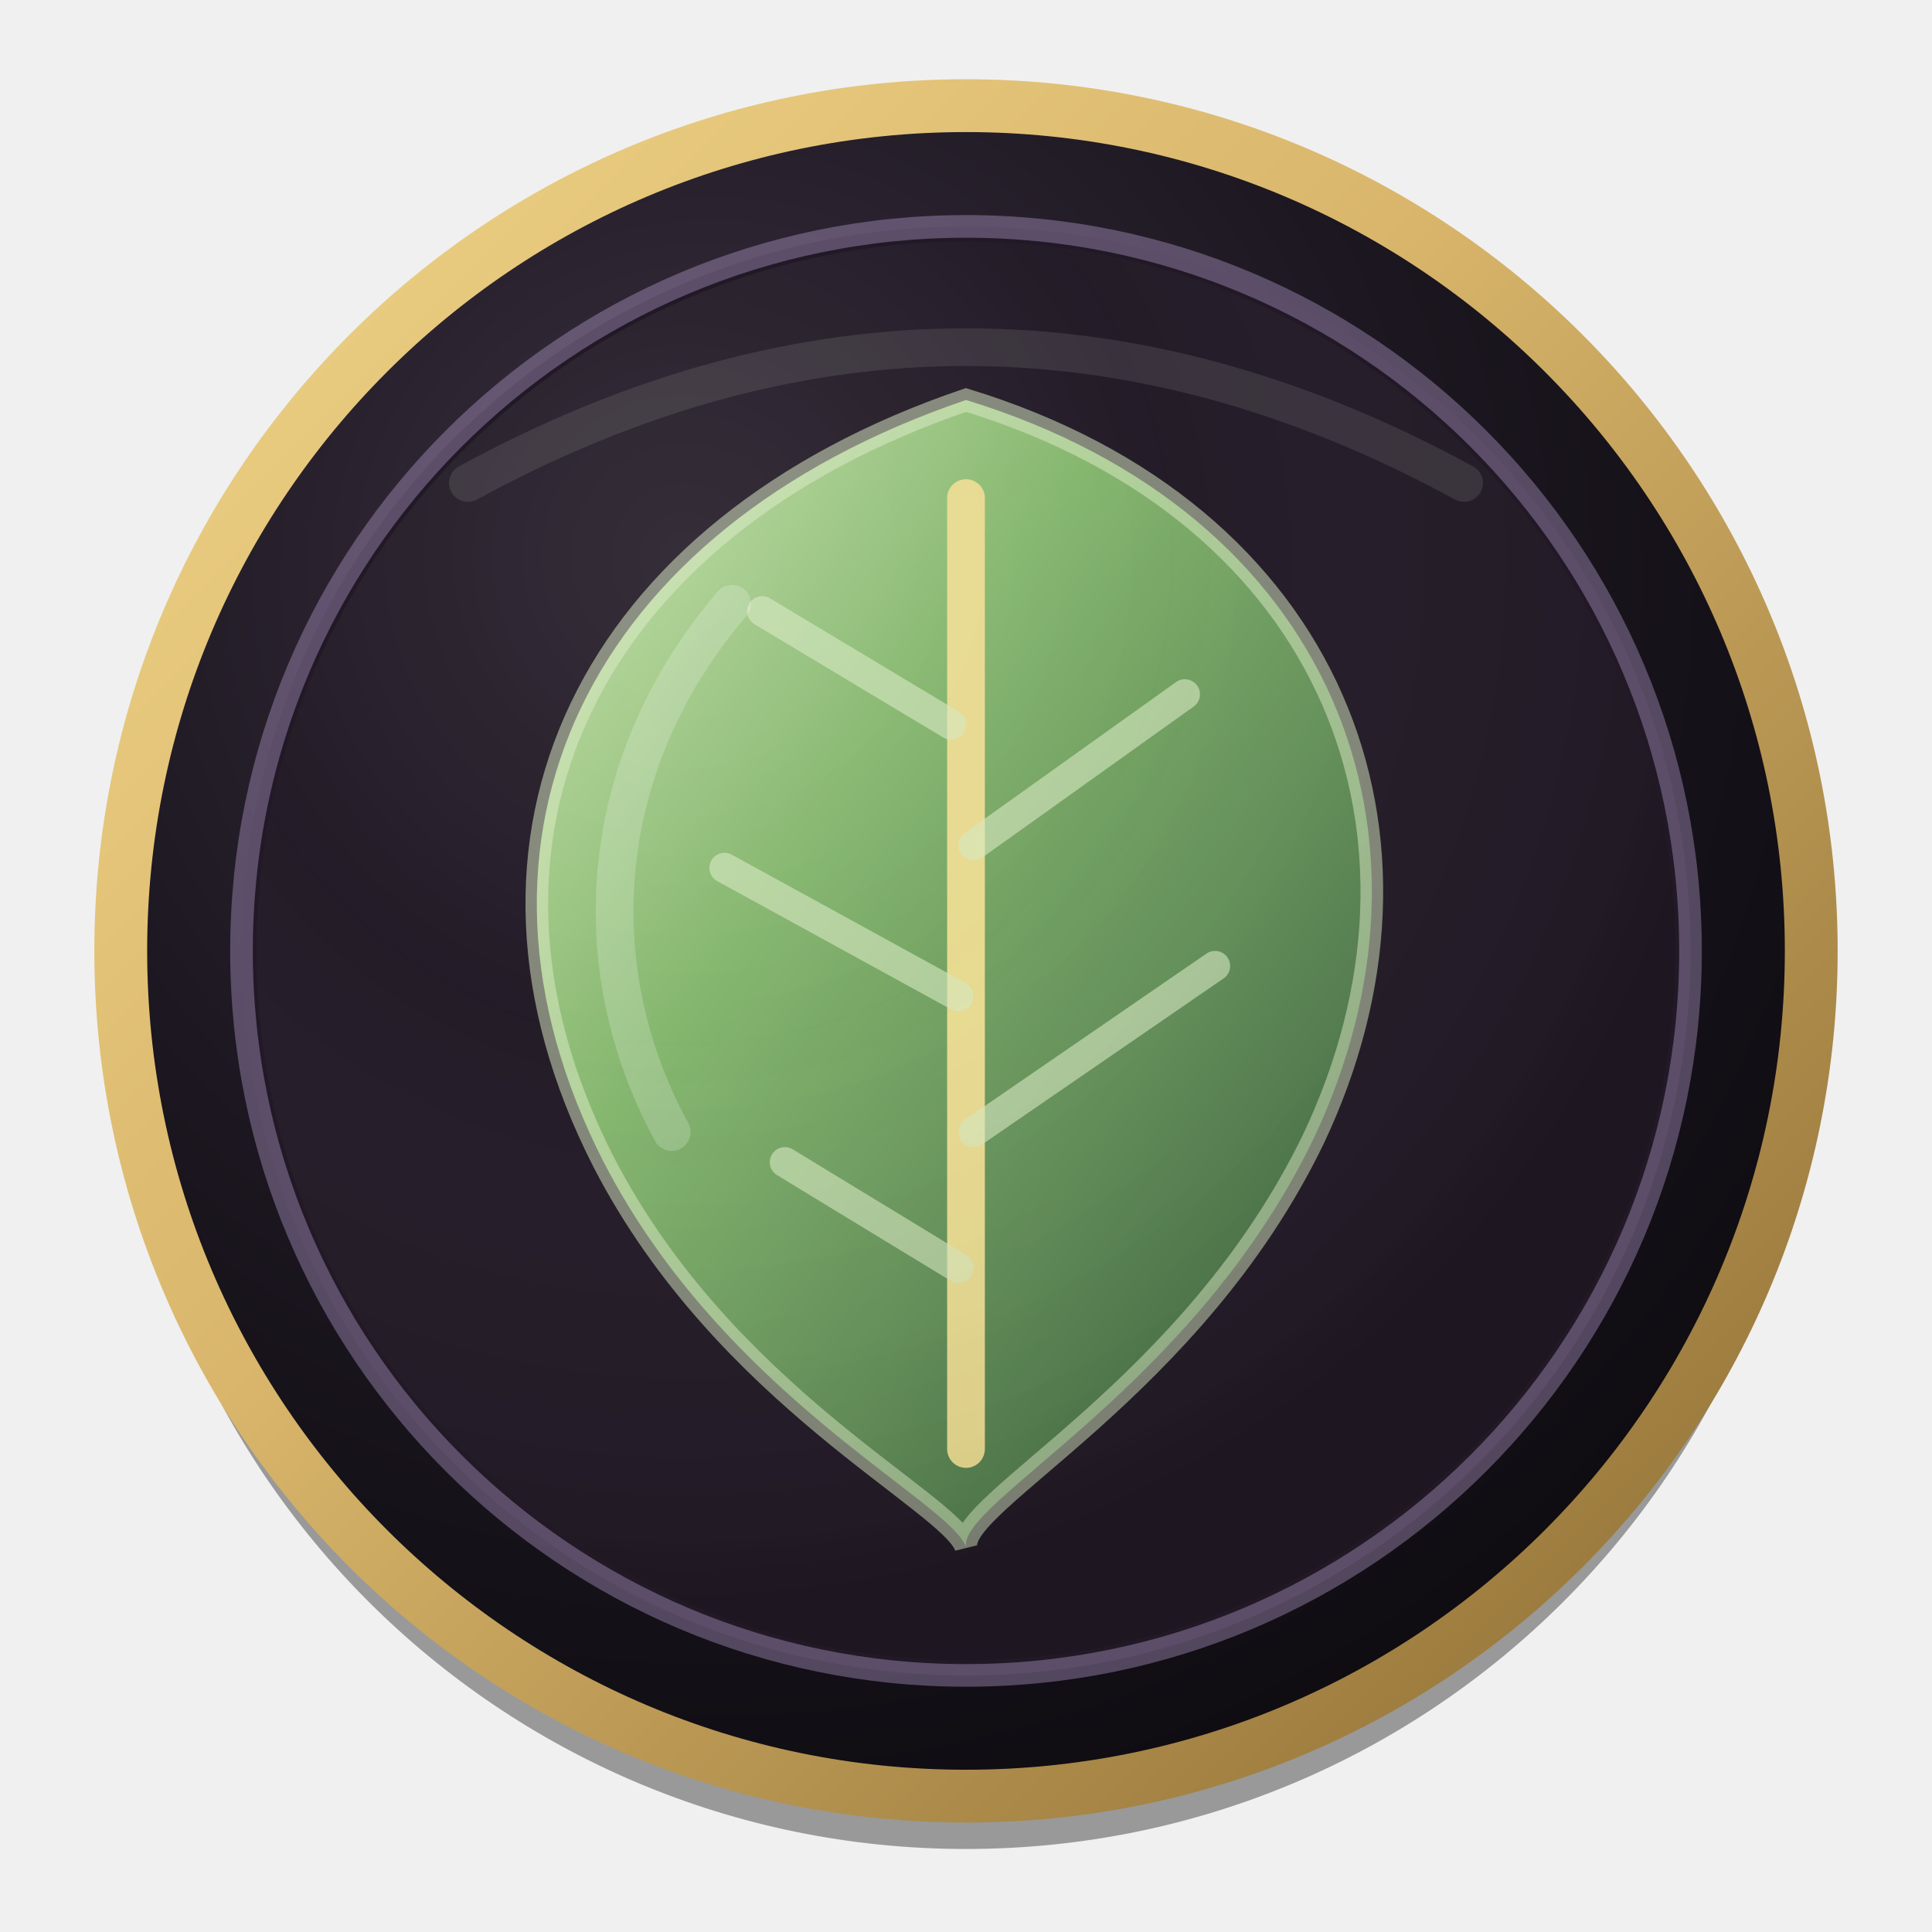
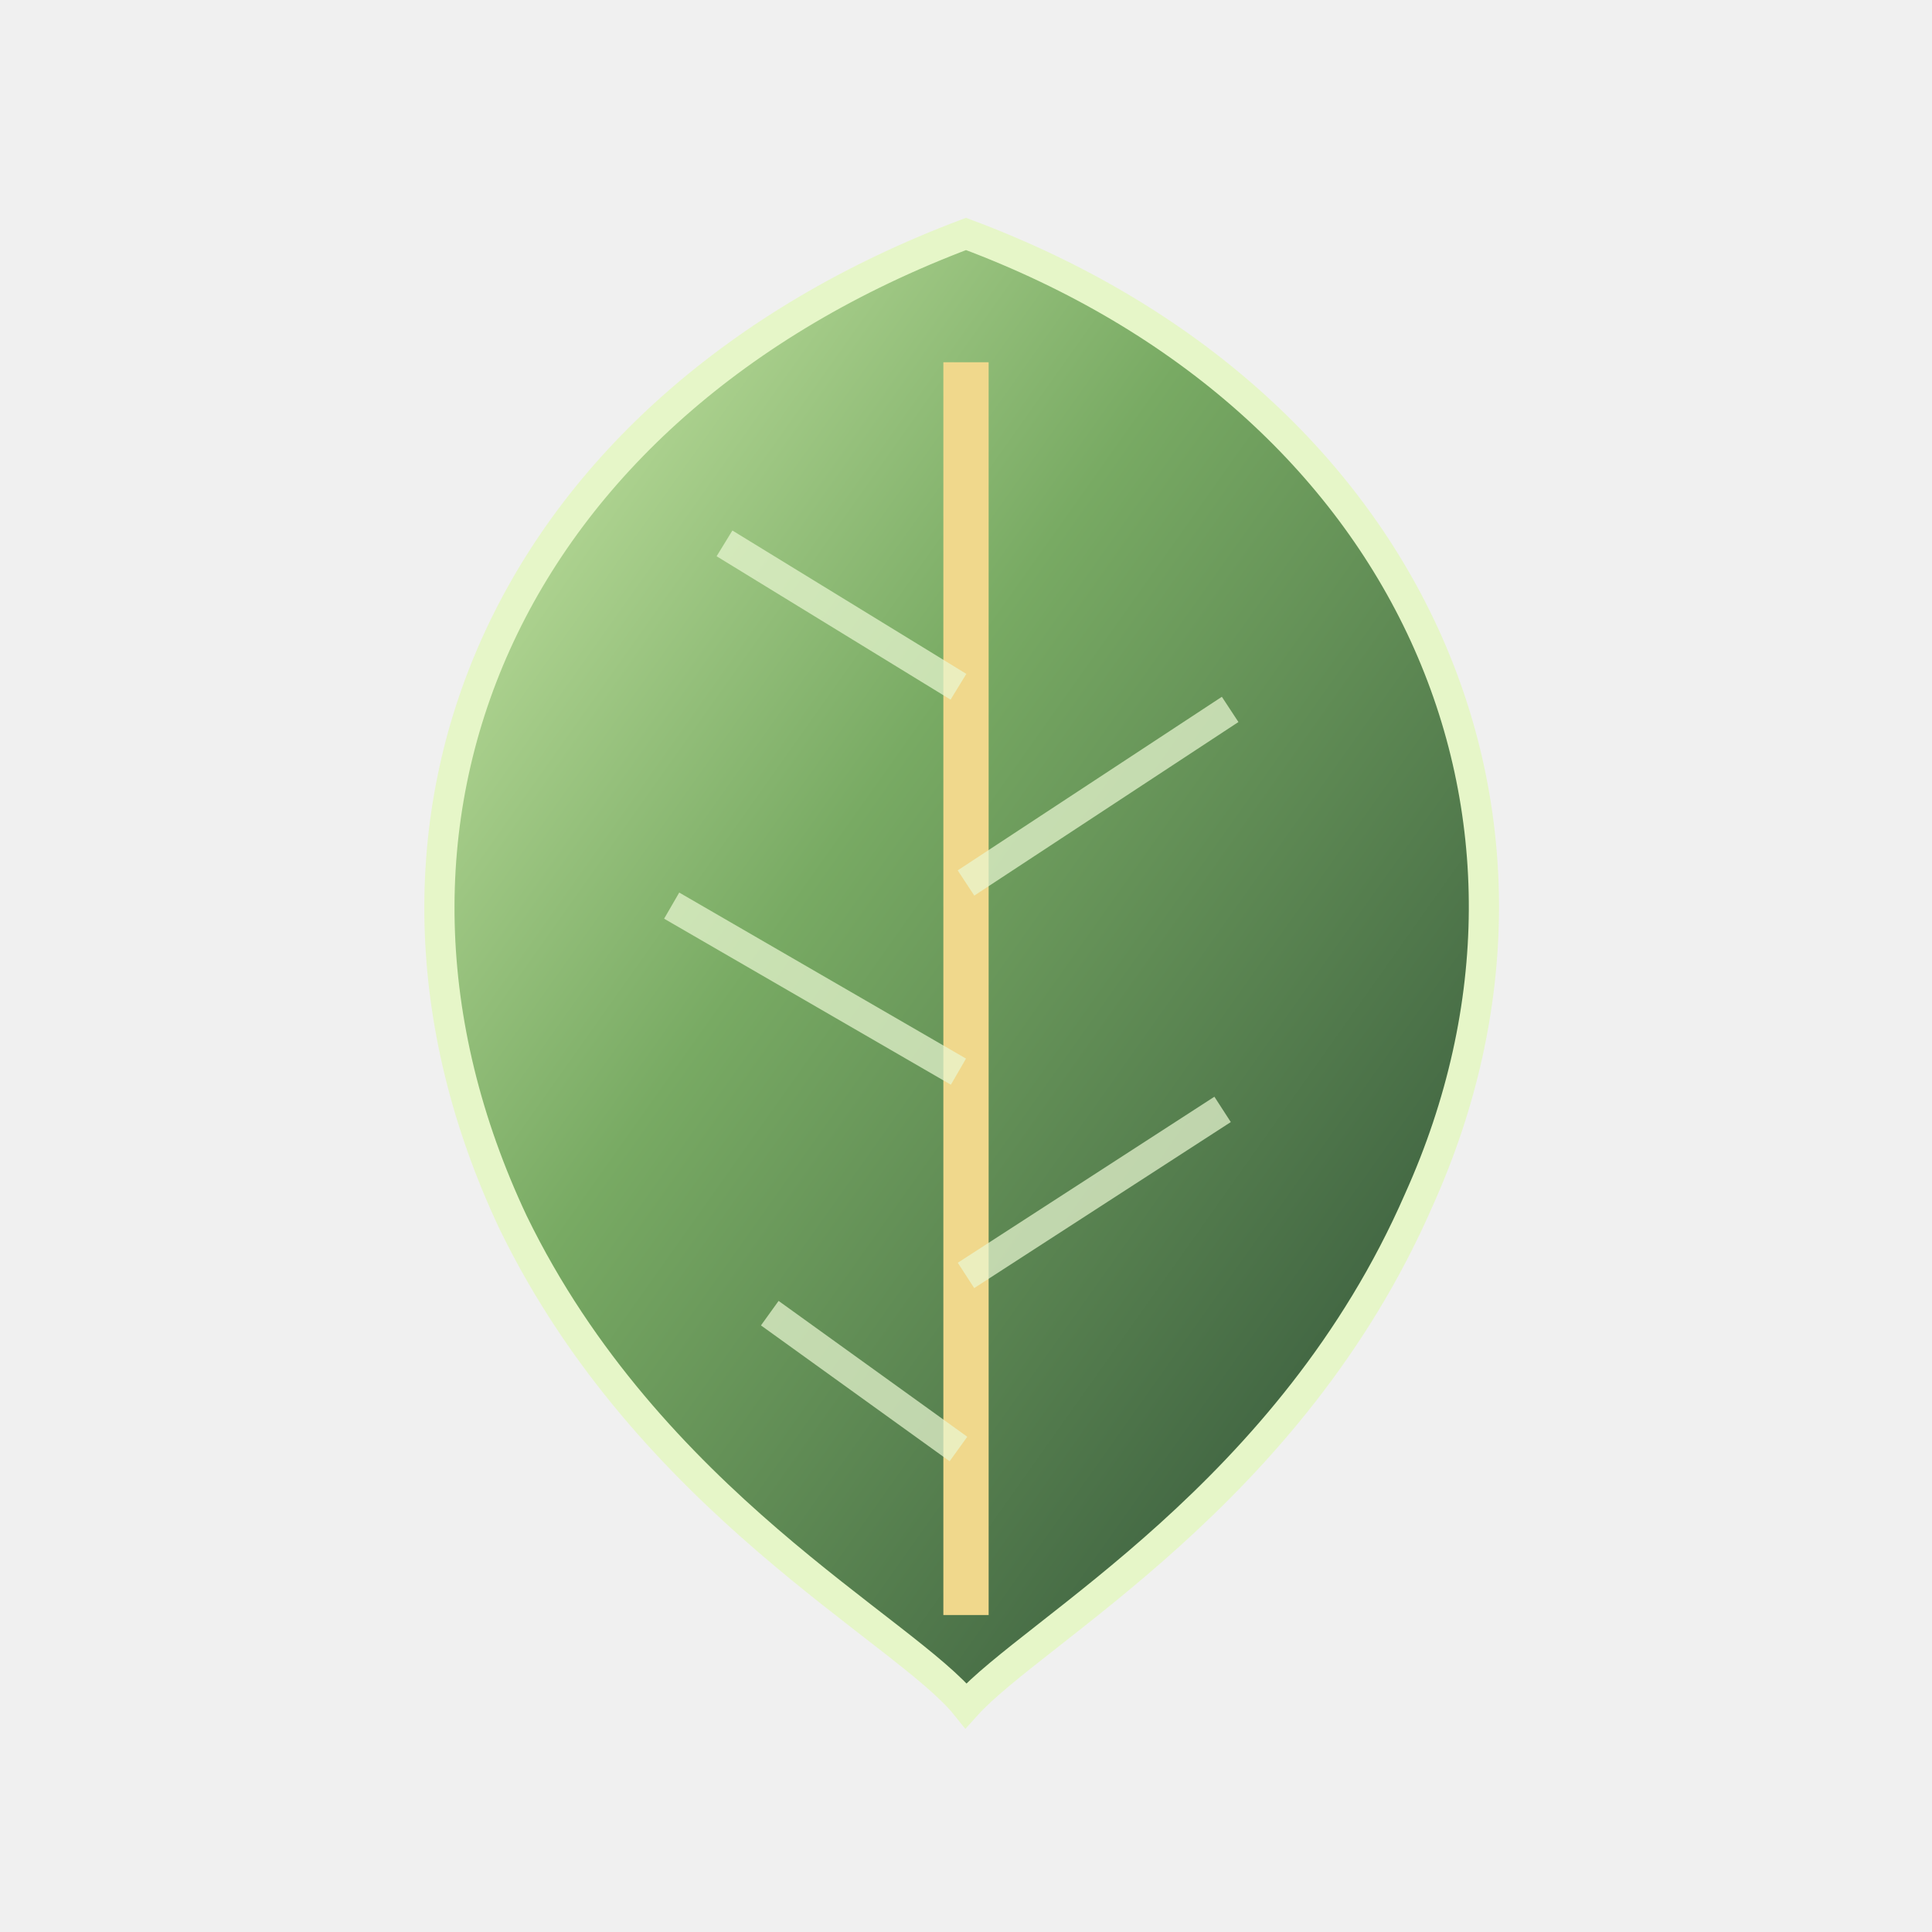
<svg xmlns="http://www.w3.org/2000/svg" width="256" height="256" viewBox="0 0 256 256">
  <defs>
-     <radialGradient id="bezel" cx="35%" cy="28%" r="75%">
-       <stop offset="0" stop-color="#3a3040" />
-       <stop offset=".55" stop-color="#1c1720" />
-       <stop offset="1" stop-color="#0f0c12" />
-     </radialGradient>
-     <linearGradient id="gold" x1="0" y1="0" x2="1" y2="1">
-       <stop offset="0" stop-color="#f0d58a" />
-       <stop offset=".42" stop-color="#d8b56a" />
-       <stop offset="1" stop-color="#8b6b32" />
-     </linearGradient>
-     <radialGradient id="gloss" cx="30%" cy="22%" r="75%">
-       <stop offset="0" stop-color="#ffffff" stop-opacity=".22" />
-       <stop offset=".45" stop-color="#ffffff" stop-opacity=".03" />
-       <stop offset="1" stop-color="#000000" stop-opacity=".2" />
-     </radialGradient>
-   </defs>
-   <circle cx="128" cy="133" r="112" fill="#000" opacity=".36" />
-   <circle cx="128" cy="126" r="112" fill="url(#bezel)" stroke="url(#gold)" stroke-width="7" />
-   <circle cx="128" cy="126" r="96" fill="#211925" stroke="#bfa5d8" stroke-opacity=".38" stroke-width="3" />
-   <path d="M62 64 Q128 28 194 64" fill="none" stroke="#fff" stroke-opacity=".10" stroke-width="5" stroke-linecap="round" />
-   <defs>
-     <linearGradient id="leafg" x1="0" y1="0" x2="1" y2="1">
-       <stop offset="0" stop-color="#c6e2a8" />
-       <stop offset=".35" stop-color="#84b66d" />
-       <stop offset="1" stop-color="#355b3b" />
+     <linearGradient id="l" x2="1" y2="1">
+       <stop stop-color="#D3EFAF" />
+       <stop offset=".4" stop-color="#78AA63" />
+       <stop offset="1" stop-color="#294734" />
    </linearGradient>
  </defs>
-   <path d="M128 53 C177 68 193 111 174 151 C158 184 127 199 128 205 C126 199 96 185 80 154 C58 111 78 70 128 53 Z" fill="url(#leafg)" stroke="#dcebc5" stroke-opacity=".52" stroke-width="3" />
-   <path d="M128 66 L128 192" stroke="#e7d98f" stroke-width="5" stroke-linecap="round" />
-   <path d="M126 96 L101 81 M129 112 L157 92 M127 132 L96 115 M129 150 L161 128 M127 168 L104 154" stroke="#d5e6bf" stroke-opacity=".62" stroke-width="4" stroke-linecap="round" />
-   <path d="M97 80 C79 101 77 128 89 150" fill="none" stroke="#fff" stroke-opacity=".20" stroke-width="5" stroke-linecap="round" />
-   <circle cx="128" cy="126" r="94" fill="url(#gloss)" opacity=".42" />
+   <path d="M128 31c59 22 83 77 60 128-17 39-51 57-60 67-8-10-42-27-60-64-25-53-1-108 60-131Z" fill="url(#l)" stroke="#E6F6C8" stroke-width="4" />
+   <path d="M128 48v166" stroke="#F0D88C" stroke-width="6" />
+   <path d="m127 91-31-19m32 45 35-23m-36 48-38-22m39 49 34-22m-35 45-25-18" stroke="#E9F7D1" stroke-width="4" opacity=".72" />
</svg>
